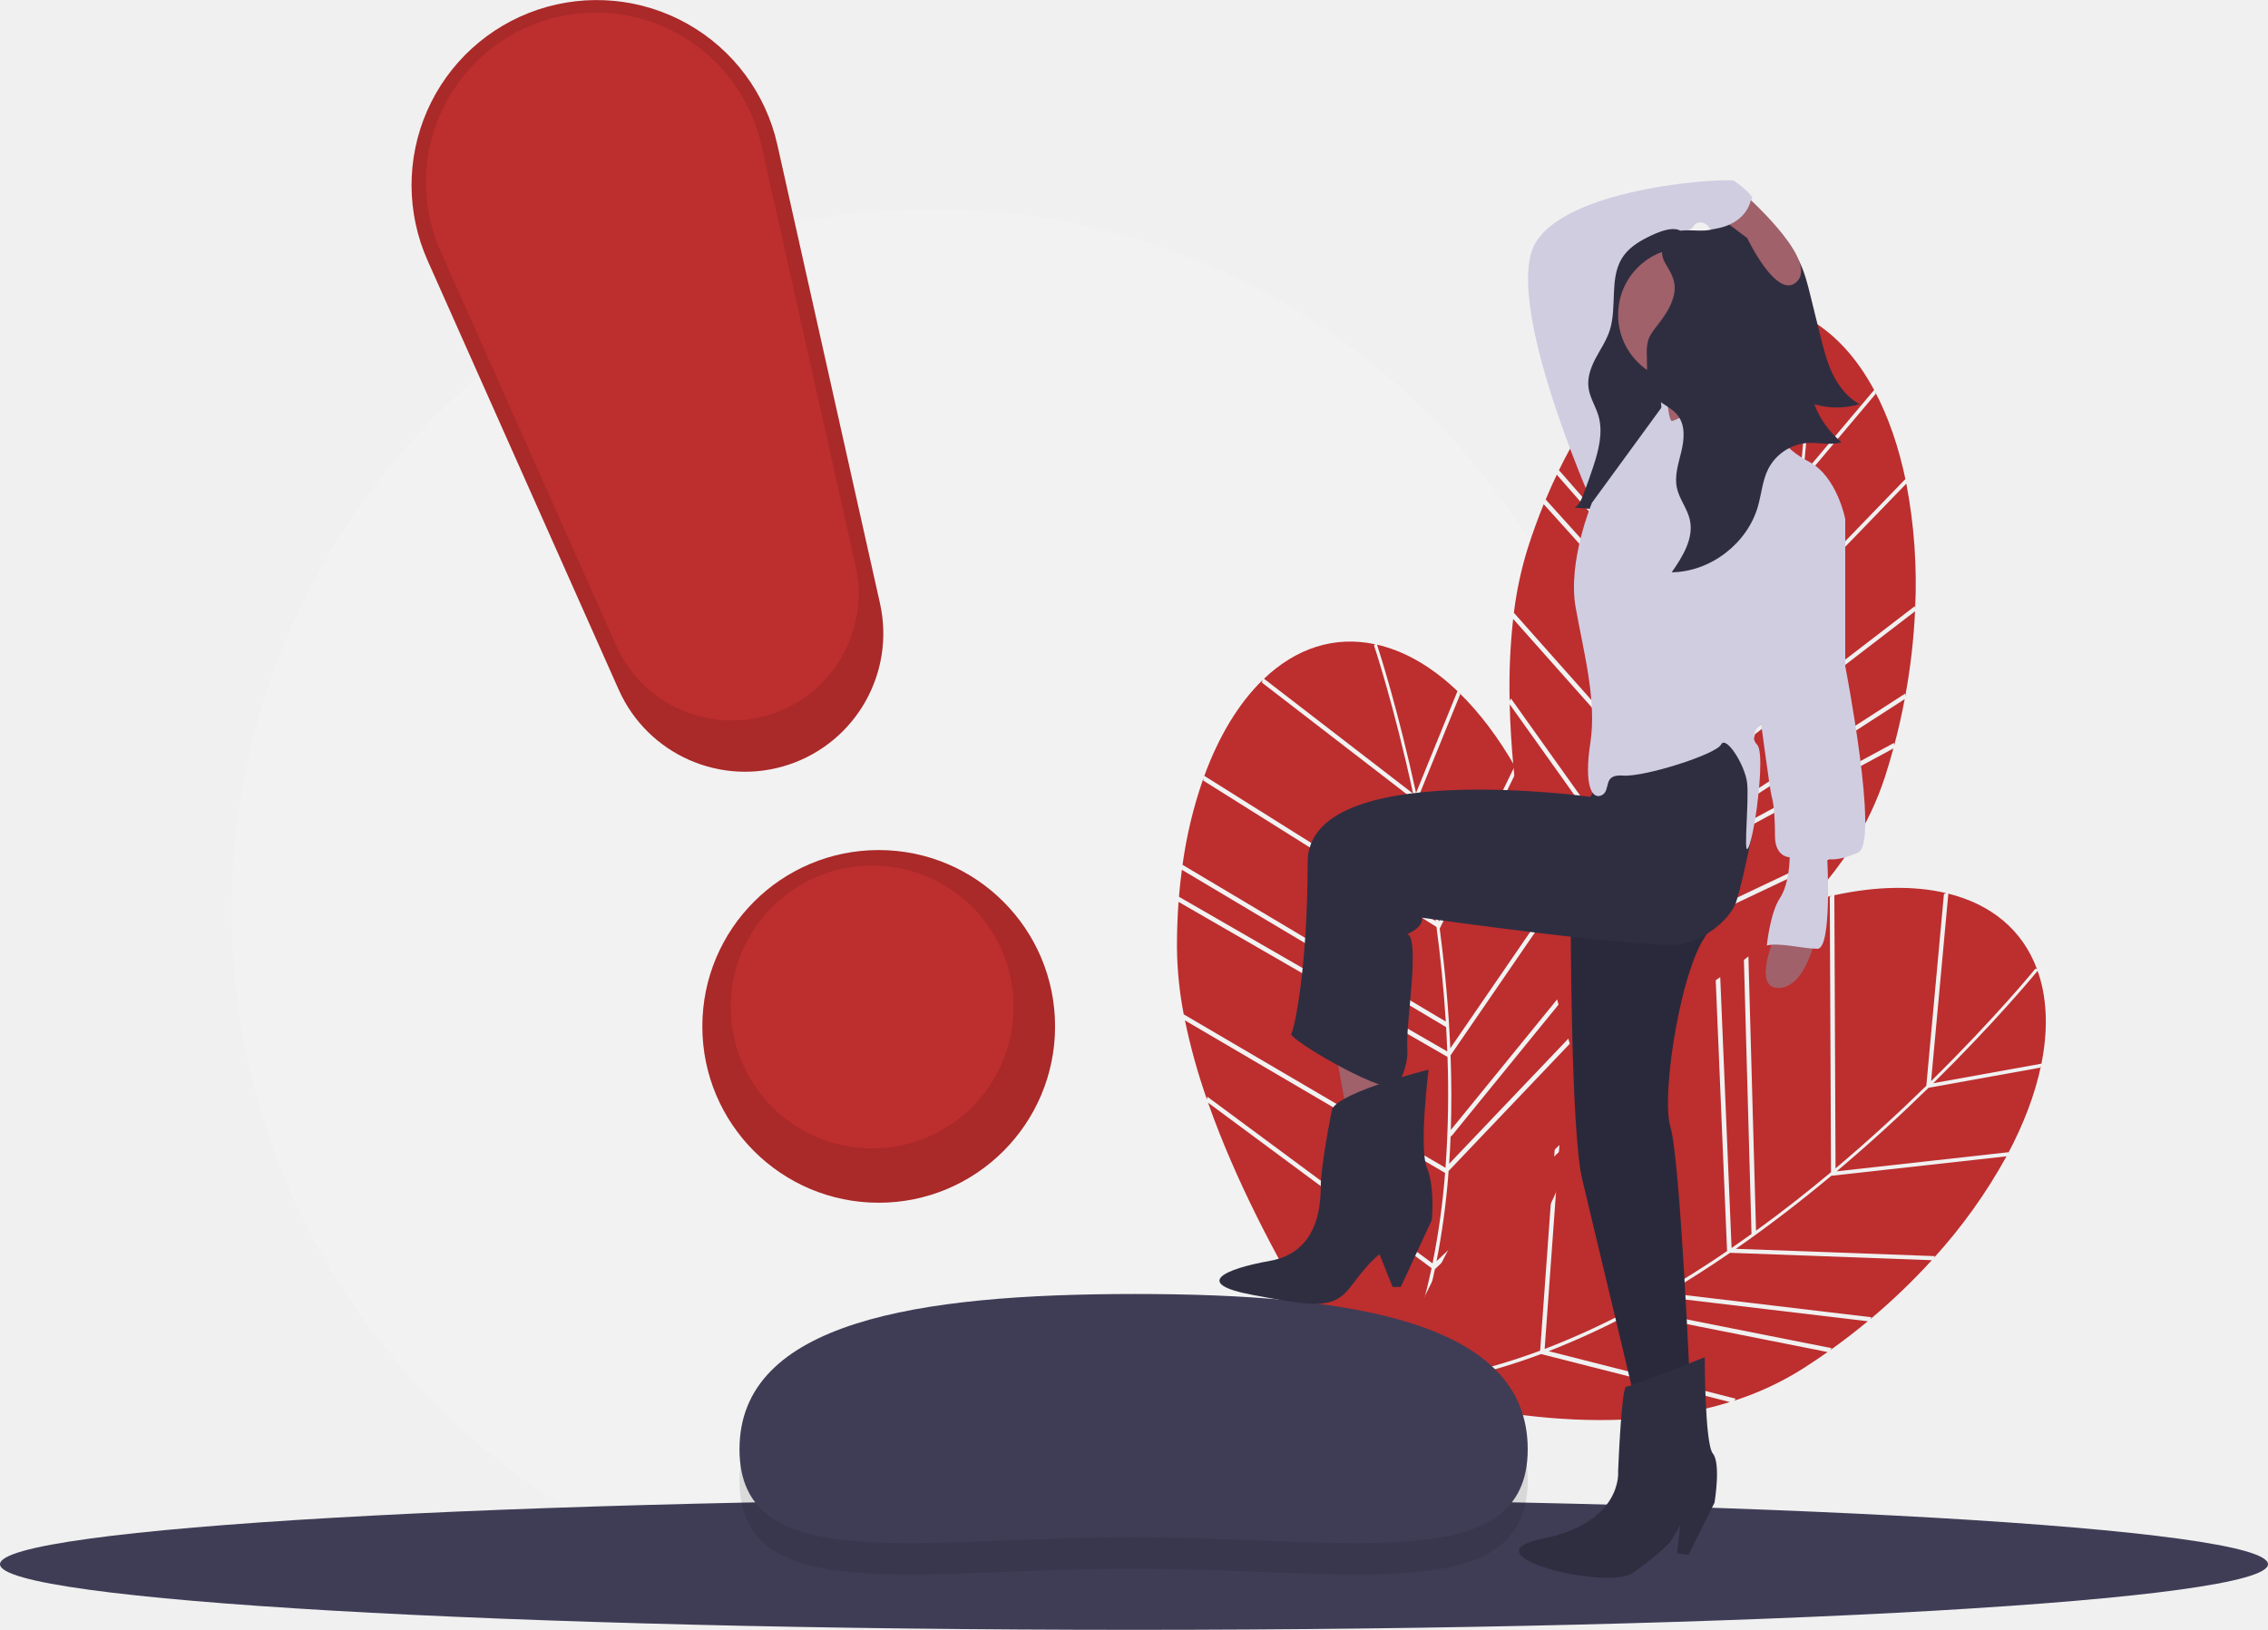
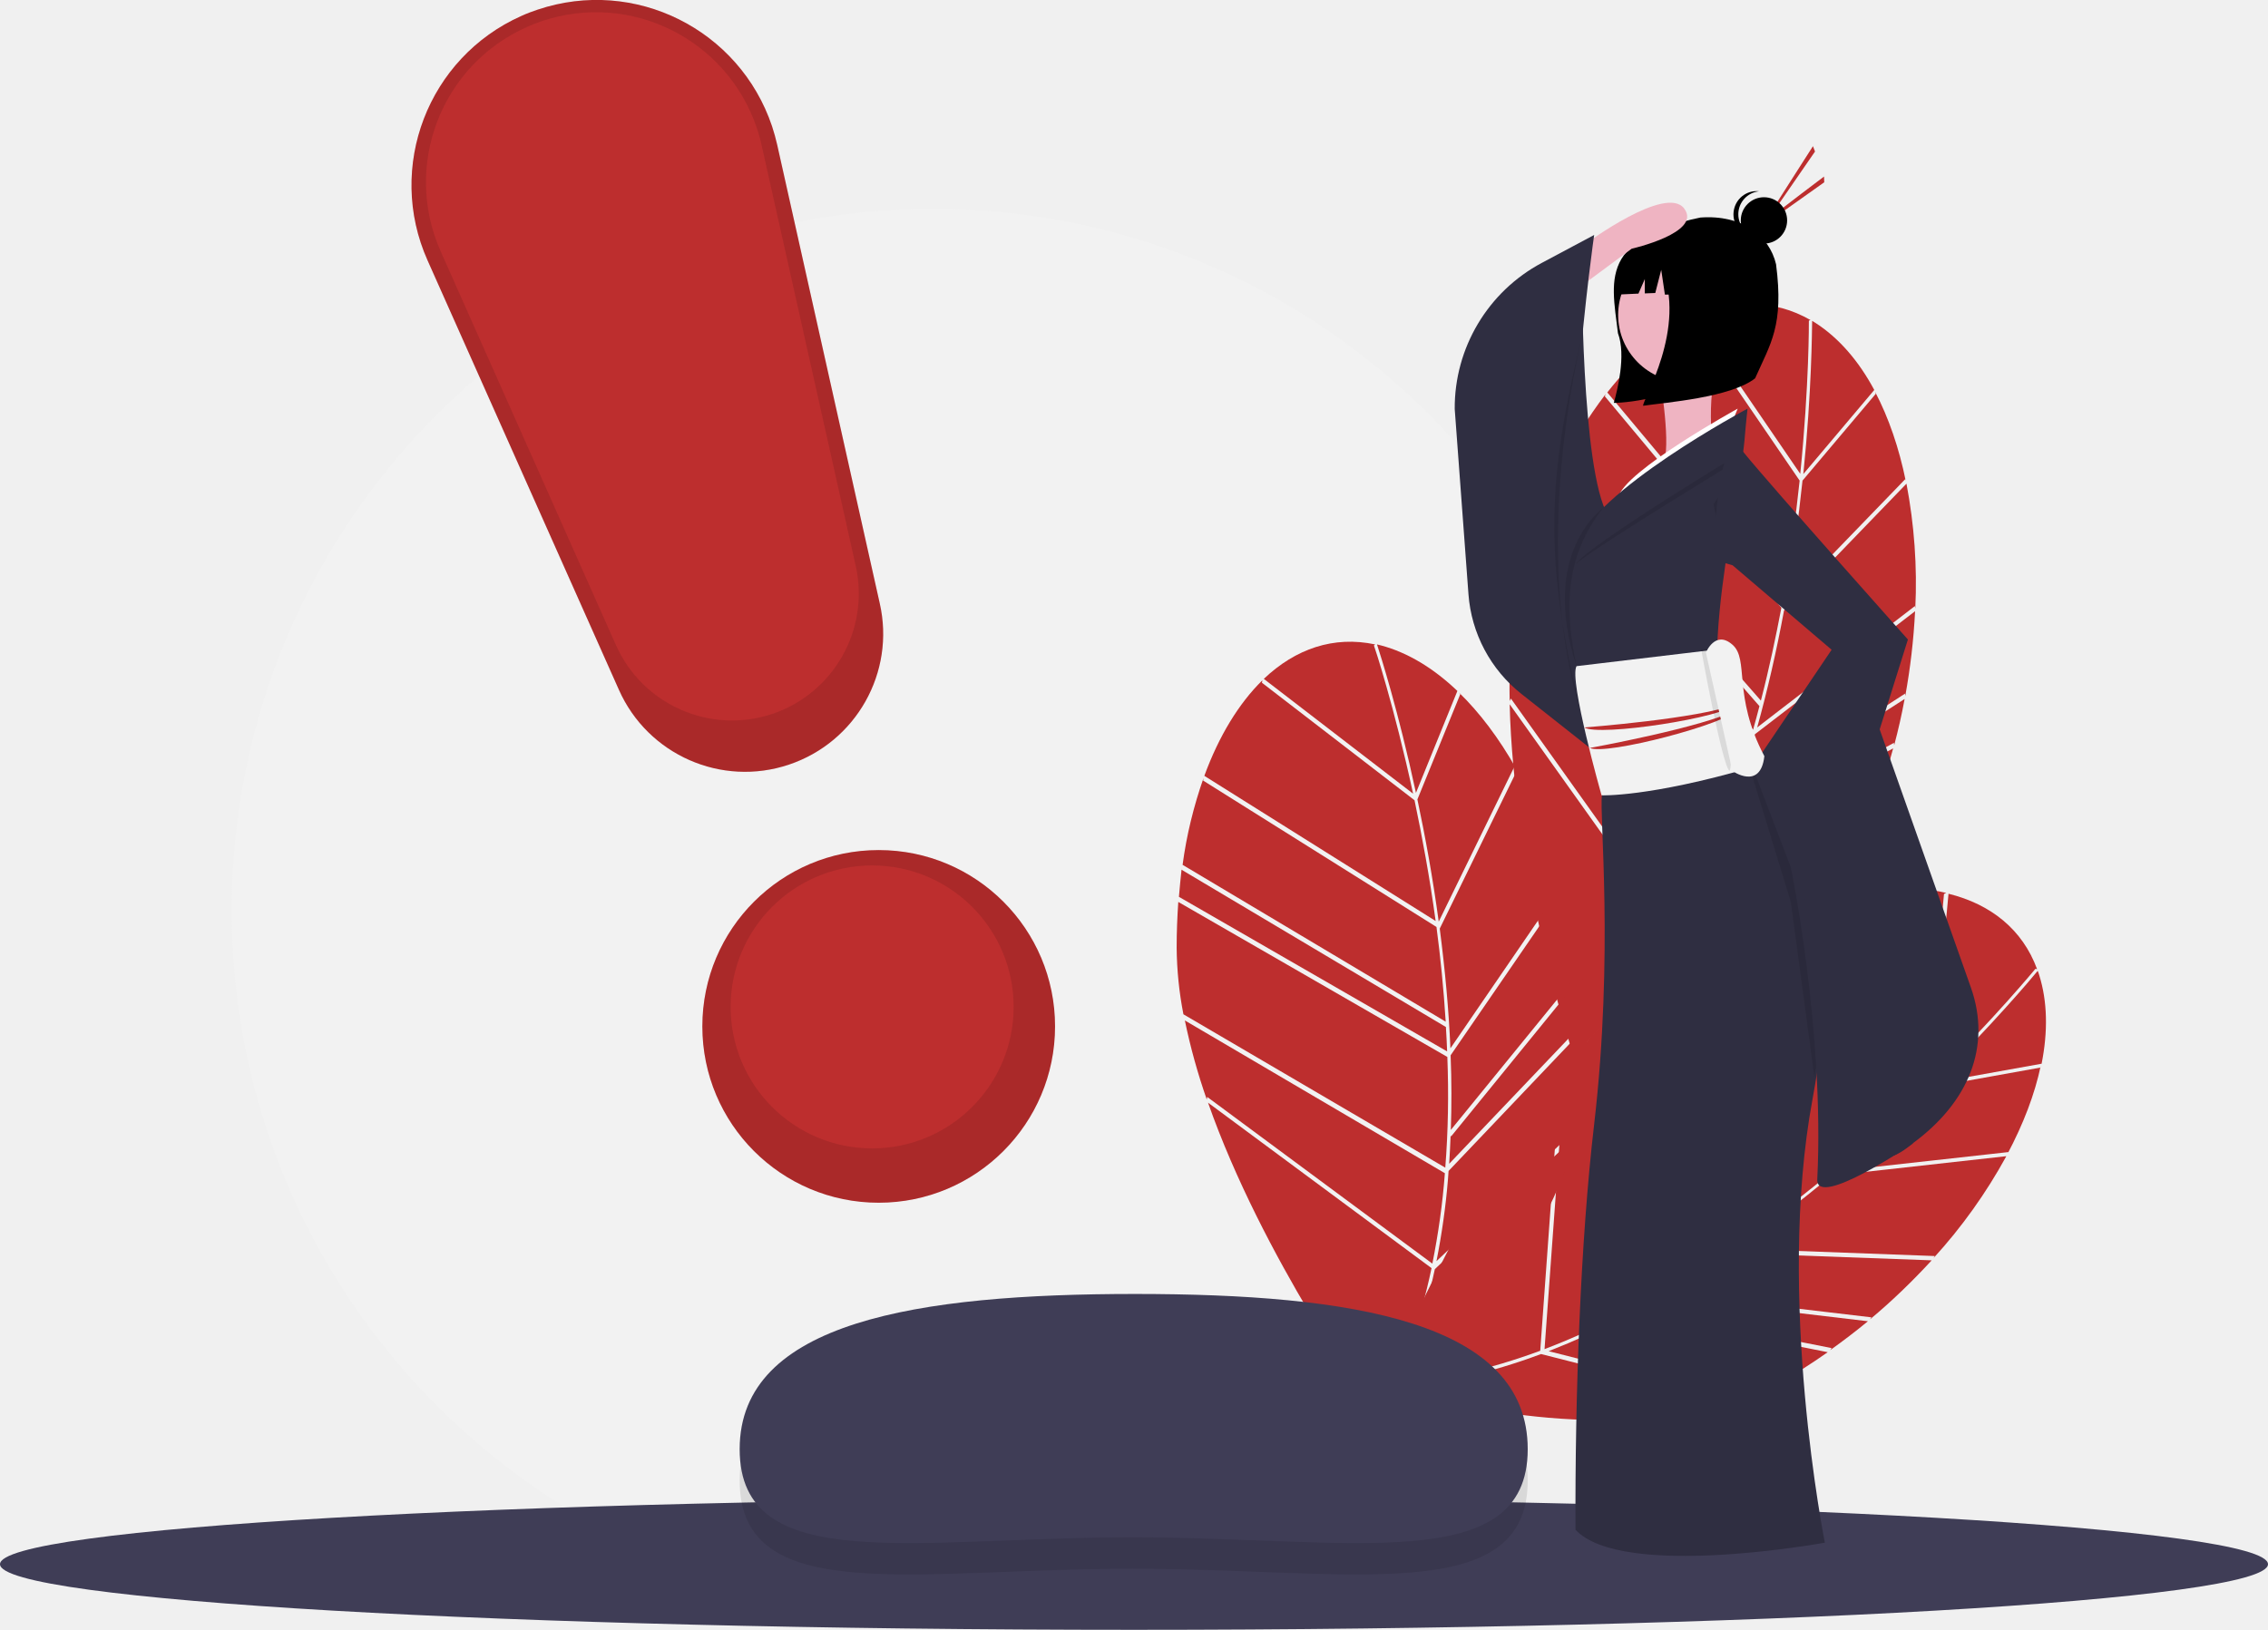
- <svg xmlns="http://www.w3.org/2000/svg" id="a811ccc3-bd41-4105-81cf-f3cac7d18e76" data-name="Layer 1" width="1106" height="794.91" viewBox="0 0 1106 794.91">
-   <circle cx="455" cy="443.91" r="342" fill="#f2f2f2" />
-   <path d="M961.713,244.625l-35.68,42.302c-1.925,18.22-4.655,38.58-8.525,59.939l58.621-60.646.274,1.059c-3.336-16.297-8.382-31.083-15.017-43.658Z" transform="translate(-47 -52.54523)" fill="#bd2e2e" />
-   <path d="M926.365,283.731l34.562-40.977c-7.544-14.024-17.097-25.226-28.512-32.577-.594-.382-1.192-.743-1.79-1.101C930.633,214.057,930.487,243.294,926.365,283.731Z" transform="translate(-47 -52.54523)" fill="#bd2e2e" />
-   <path d="M970.638,414.872l.074,1.227q3-11.279,5.128-22.587l-85.01,54.888-.056-.559q-2.412,6.568-4.958,12.891Z" transform="translate(-47 -52.54523)" fill="#bd2e2e" />
-   <path d="M980.768,348.18l.172,1.163a258.753,258.753,0,0,0-4.314-60.926l-59.738,61.801q-5.578,30.004-13.134,57.112Z" transform="translate(-47 -52.54523)" fill="#bd2e2e" />
-   <path d="M830.043,244.779a216.052,216.052,0,0,0-22.808,37.095l98.459,112.393c4.054-15.764,7.322-31.051,9.953-45.307L829.525,245.892Z" transform="translate(-47 -52.54523)" fill="#bd2e2e" />
-   <path d="M800.279,297.306l.501-1.127L901.889,408.359q1.632-5.762,3.123-11.461L806.19,284.09l.508-1.123Q803.344,289.89,800.279,297.306Z" transform="translate(-47 -52.54523)" fill="#bd2e2e" />
-   <path d="M975.991,390.862l.12,1.2a309.002,309.002,0,0,0,4.772-41.378l-78.055,59.951q-5.141,18.048-11.139,34.658Z" transform="translate(-47 -52.54523)" fill="#bd2e2e" />
-   <path d="M863.322,507.468c-13.228,23.023-28.217,42.486-44.818,58.159,18.362-7.406,92.339-40.033,130.678-98.873Z" transform="translate(-47 -52.54523)" fill="#bd2e2e" />
-   <path d="M784.898,354.407a298.924,298.924,0,0,0-1.721,39.978l.616-1.197,79.299,111.242a371.628,371.628,0,0,0,19.46-40.062Z" transform="translate(-47 -52.54523)" fill="#bd2e2e" />
-   <path d="M924.905,283.606c4.449-43.751,4.211-74.237,4.206-74.675l.756-.307c-17.853-10.349-37.581-9.989-56.797-.791Z" transform="translate(-47 -52.54523)" fill="#bd2e2e" />
-   <path d="M884.482,463.987c-.536,1.303-1.068,2.614-1.613,3.901a369.22,369.22,0,0,1-17.585,36.124l85.045-40.328.043,1.205a146.38,146.38,0,0,0,15.824-33.385q2.234-6.936,4.121-13.924Z" transform="translate(-47 -52.54523)" fill="#bd2e2e" />
-   <path d="M916.165,346.114c3.811-21.119,6.503-41.24,8.402-59.248l-53.024-77.511.559-1.058c-14.439,7.141-28.563,19.272-41.358,35.59Z" transform="translate(-47 -52.54523)" fill="#bd2e2e" />
-   <path d="M861.927,506.482,783.209,396.053c1.897,80.047,29.228,165.476,30.991,170.909C833.104,550.033,848.836,529.22,861.927,506.482Z" transform="translate(-47 -52.54523)" fill="#bd2e2e" />
-   <path d="M883.466,462.002l.081-.044a501.54,501.54,0,0,0,17.608-51.035l-101.358-112.457q-4.108,10.064-7.632,20.969a179.711,179.711,0,0,0-6.912,31.978Z" transform="translate(-47 -52.54523)" fill="#bd2e2e" />
-   <path d="M1041.922,573.271l-54.461,9.824c-13.104,12.805-28.193,26.745-44.796,40.727l83.83-9.32-.464.991c7.826-14.68,13.37-29.286,16.28-43.203Z" transform="translate(-47 -52.54523)" fill="#bd2e2e" />
-   <path d="M989.756,580.845l52.755-9.516c3.135-15.612,2.922-30.333-1.182-43.276-.214-.673-.444-1.333-.676-1.99C1037.482,529.905,1018.722,552.33,989.756,580.845Z" transform="translate(-47 -52.54523)" fill="#bd2e2e" />
-   <path d="M940.21,710.087l-.726.992q9.504-6.774,18.356-14.125L857.358,685.007l.314-.467q-6.047,3.52-12.041,6.766Z" transform="translate(-47 -52.54523)" fill="#bd2e2e" />
-   <path d="M990.549,665.182l-.609,1.006a258.753,258.753,0,0,0,35.537-49.676l-85.427,9.497q-23.433,19.551-46.543,35.61Z" transform="translate(-47 -52.54523)" fill="#bd2e2e" />
-   <path d="M940.414,489.409a216.052,216.052,0,0,0-41.226,14.022l4.146,149.363c13.177-9.556,25.444-19.245,36.563-28.547l-.592-134.311Z" transform="translate(-47 -52.54523)" fill="#bd2e2e" />
-   <path d="M883.987,510.88l1.104-.549,6.323,150.889q4.932-3.396,9.716-6.835l-4.161-149.914,1.107-.541Q891.078,507.124,883.987,510.88Z" transform="translate(-47 -52.54523)" fill="#bd2e2e" />
-   <path d="M959.647,695.008l-.673,1.001a309.003,309.003,0,0,0,30.067-28.826l-98.354-3.611q-15.471,10.621-30.684,19.589Z" transform="translate(-47 -52.54523)" fill="#bd2e2e" />
-   <path d="M798.498,712.955c-24.872,9.295-48.831,14.725-71.613,16.207,18.866,6.008,96.652,28.062,163.709,7.197Z" transform="translate(-47 -52.54523)" fill="#bd2e2e" />
-   <path d="M835.721,545.049a298.924,298.924,0,0,0-26.824,29.693l1.238-.529-9.877,136.256a371.63,371.63,0,0,0,40.54-18.444Z" transform="translate(-47 -52.54523)" fill="#bd2e2e" />
-   <path d="M988.71,579.817c31.332-30.859,50.593-54.491,50.868-54.831l.778.246c-7.149-19.358-22.573-31.663-43.24-36.835Z" transform="translate(-47 -52.54523)" fill="#bd2e2e" />
-   <path d="M842.528,692.962c-1.244.662-2.49,1.332-3.731,1.976a369.22,369.22,0,0,1-36.585,16.606l91.223,23.183-.736.955a146.38,146.38,0,0,0,33.48-15.62q6.145-3.918,12.055-8.095Z" transform="translate(-47 -52.54523)" fill="#bd2e2e" />
-   <path d="M942.111,622.386c16.405-13.835,31.312-27.615,44.261-40.274l8.6-93.518,1.106-.458c-15.676-3.71-34.291-3.375-54.553,1.032Z" transform="translate(-47 -52.54523)" fill="#bd2e2e" />
-   <path d="M798.052,711.306,807.857,576.047C758.263,638.909,724.825,722.137,722.717,727.446,748.075,726.465,773.467,720.469,798.052,711.306Z" transform="translate(-47 -52.54523)" fill="#bd2e2e" />
-   <path d="M843.011,690.786l.091.018a501.539,501.539,0,0,0,46.112-28.076l-6.338-151.261q-9.583,5.131-19.252,11.282a179.712,179.712,0,0,0-25.719,20.22Z" transform="translate(-47 -52.54523)" fill="#bd2e2e" />
-   <path d="M759.07,391.167,738.213,442.426c3.801,17.923,7.498,38.13,10.419,59.639L785.637,426.27l.588.923c-8.21-14.468-17.579-26.97-27.776-36.878Z" transform="translate(-47 -52.54523)" fill="#bd2e2e" />
-   <path d="M737.541,439.283l20.204-49.653c-11.509-11.005-24.057-18.706-37.186-22.169-.683-.18-1.363-.338-2.043-.494C720.064,371.702,728.962,399.552,737.541,439.283Z" transform="translate(-47 -52.54523)" fill="#bd2e2e" />
-   <path d="M820.181,550.319l.45,1.144q-.633-11.654-2.104-23.066l-63.882,78.476-.226-.515q-.264,6.992-.731,13.792Z" transform="translate(-47 -52.54523)" fill="#bd2e2e" />
-   <path d="M809.201,483.761l.523,1.053a258.752,258.752,0,0,0-22.935-56.609L749.079,505.445q3.97,30.258,5.163,58.375Z" transform="translate(-47 -52.54523)" fill="#bd2e2e" />
-   <path d="M633.896,432.012a216.053,216.053,0,0,0-10.226,42.328L752.048,550.796c-1.017-16.245-2.634-31.793-4.539-46.164L633.747,433.231Z" transform="translate(-47 -52.54523)" fill="#bd2e2e" />
-   <path d="M621.825,491.166l.128-1.227,130.833,75.435q-.229-5.984-.573-11.865l-128.852-76.738.136-1.225Q622.448,483.167,621.825,491.166Z" transform="translate(-47 -52.54523)" fill="#bd2e2e" />
-   <path d="M817.85,525.83l.485,1.104a309.003,309.003,0,0,0-8.252-40.827L754.381,567.248q.689,18.753.12,36.404Z" transform="translate(-47 -52.54523)" fill="#bd2e2e" />
-   <path d="M746.742,671.551c-5.464,25.984-13.703,49.127-24.647,69.164,15.174-12.719,75.443-66.615,93.717-134.423Z" transform="translate(-47 -52.54523)" fill="#bd2e2e" />
-   <path d="M624.847,550.225A298.926,298.926,0,0,0,635.568,588.777l.216-1.329,109.8,81.284a371.629,371.629,0,0,0,6.124-44.116Z" transform="translate(-47 -52.54523)" fill="#bd2e2e" />
-   <path d="M736.113,439.616c-9.292-42.984-18.942-71.903-19.082-72.318l.624-.525c-20.177-4.324-38.828,2.116-54.26,16.804Z" transform="translate(-47 -52.54523)" fill="#bd2e2e" />
-   <path d="M753.425,623.658c-.107,1.405-.208,2.816-.328,4.209a369.22,369.22,0,0,1-5.558,39.791l68.415-64.641.413,1.133a146.379,146.379,0,0,0,4.73-36.641q-.019-7.287-.385-14.515Z" transform="translate(-47 -52.54523)" fill="#bd2e2e" />
-   <path d="M747.122,501.765c-2.903-21.263-6.563-41.231-10.323-58.944l-74.386-57.326.205-1.179c-11.525,11.255-21.207,27.157-28.332,46.631Z" transform="translate(-47 -52.54523)" fill="#bd2e2e" />
-   <path d="M745.11,671.044,636.113,590.355c26.547,75.541,78.945,148.339,82.301,152.961C731.16,721.372,739.688,696.715,745.11,671.044Z" transform="translate(-47 -52.54523)" fill="#bd2e2e" />
-   <path d="M751.845,622.085l.064-.067a501.539,501.539,0,0,0,.971-53.979l-131.155-75.621q-.796,10.841-.777,22.301a179.71,179.71,0,0,0,3.311,32.548Z" transform="translate(-47 -52.54523)" fill="#bd2e2e" />
-   <ellipse cx="553" cy="762.91" rx="553" ry="32" fill="#3f3d56" />
-   <path d="M792,774.69c0,62.194-86.691,42.957-192.835,42.957S407.617,836.884,407.617,774.69s86.679-75.721,192.823-75.721S792,712.496,792,774.69Z" transform="translate(-47 -52.54523)" opacity="0.1" />
-   <path d="M792,759.377c0,62.194-86.691,42.957-192.835,42.957S407.617,821.571,407.617,759.377s86.679-75.721,192.823-75.721S792,697.183,792,759.377Z" transform="translate(-47 -52.54523)" fill="#3f3d56" />
-   <path d="M812.974,500.143s0,104.389,5.578,127.498,25.5,106.78,25.5,106.78l27.093-5.578s-4.781-110.764-9.562-126.701,5.578-81.28,19.125-95.624-6.375-23.109-6.375-23.109Z" transform="translate(-47 -52.54523)" fill="#2f2e41" />
-   <path d="M812.974,500.143s0,104.389,5.578,127.498,25.5,106.78,25.5,106.78l27.093-5.578s-4.781-110.764-9.562-126.701,5.578-81.28,19.125-95.624-6.375-23.109-6.375-23.109Z" transform="translate(-47 -52.54523)" opacity="0.1" />
-   <path d="M878.317,714.5s-35.859,14.344-38.249,14.344S836.083,770.28,836.083,770.28s2.391,24.703-36.656,32.671,31.078,25.5,43.828,16.734,18.328-15.14,18.328-15.14l4.781-7.969L864.77,810.123l5.578.797,12.75-25.5s3.187-19.125-.797-23.906S878.317,714.5,878.317,714.5Z" transform="translate(-47 -52.54523)" fill="#2f2e41" />
-   <polygon points="651.225 512.144 656.803 543.222 683.1 540.831 678.319 518.519 651.225 512.144" fill="#a0616a" />
-   <path d="M827.317,433.206l-4.781,7.969S684.679,422.05,684.679,473.05s-6.375,81.28-7.969,83.671,41.437,27.89,50.999,26.297c0,0,6.375-8.766,5.578-19.922s6.375-52.593,0-54.984c0,0,7.969-3.187,7.172-7.969,0,0,112.358,15.937,126.701,12.75s23.906-13.547,26.297-19.922,7.511-31.242,7.511-31.242l-1.136-42.069-12.75-15.14-19.125-2.391-29.484,18.328Z" transform="translate(-47 -52.54523)" fill="#2f2e41" />
-   <path d="M912.582,508.909s-11.156,25.5,1.594,25.5,17.531-22.312,17.531-22.312Z" transform="translate(-47 -52.54523)" fill="#a0616a" />
-   <path d="M827.317,302.521l-3.984-4.781s-44.624-100.405-27.093-127.498,94.03-31.078,96.421-29.484,9.562,7.172,8.766,8.766-16.734,5.578-11.156,15.14c0,0-7.969,2.391-9.562-.797s-6.375-3.984-7.969-.797-27.093,10.359-27.093,12.75-3.984,14.344-7.969,15.937.797,25.5,8.766,31.875,13.547,23.906,13.547,23.906l-3.984,35.859Z" transform="translate(-47 -52.54523)" fill="#d0cde1" />
-   <path d="M850.122,168.43c-4.767,2.427-9.507,5.526-12.382,10.409-5.883,9.994-2.125,23.667-5.77,34.909-1.554,4.794-4.385,8.913-6.721,13.295s-4.242,9.391-3.63,14.442c.6,4.955,3.515,9.157,4.892,13.916,2.37,8.189-.005,17.067-2.681,25.138q-2.197,6.629-4.674,13.138c-.958,2.517-2.108,5.214-4.306,6.427l18.858,1.547c5.481.45,11.538.715,15.846-3.089a18.287,18.287,0,0,0,4.126-5.898c4.257-8.889,4.944-19.372,4.455-29.433s-2.063-20.06-1.977-30.135a30.629,30.629,0,0,1,1.321-9.774,55.157,55.157,0,0,1,3.542-7.17c4.298-8.288,6.074-17.855,7.787-27.235,1.175-6.433,3.05-15.751-.311-21.794C865.146,161.094,854.655,166.122,850.122,168.43Z" transform="translate(-47 -52.54523)" fill="#2f2e41" />
-   <circle cx="821.754" cy="153.555" r="32.671" fill="#a0616a" />
-   <path d="M856.005,233.99s5.18,20.32,1.992,30.679,43.429-13.945,43.429-13.945-14.344-19.125-14.344-25.5Z" transform="translate(-47 -52.54523)" fill="#a0616a" />
-   <path d="M915.769,265.068s-10.359-7.969-10.359-11.953-7.172-12.75-7.172-12.75-34.265,17.531-35.859,17.531-2.391-10.359-2.391-10.359l-36.656,50.202s-11.953,28.687-7.969,50.999,10.359,45.421,7.172,66.14.797,27.89,5.578,25.5,0-10.359,10.359-9.562,45.421-10.359,47.812-15.14,11.953,10.359,12.75,19.125-1.594,32.671,0,31.875,3.984-14.344,4.781-20.718,3.187-27.093,0-30.281-.797-7.969,1.594-9.562S946.847,305.708,946.847,305.708s-3.984-20.718-17.531-27.89S915.769,265.068,915.769,265.068Z" transform="translate(-47 -52.54523)" fill="#d0cde1" />
-   <path d="M934.097,292.161l12.75,13.547v71.718s16.734,86.061,6.375,90.843-15.14,3.187-15.14,3.187,2.391,43.828-4.781,43.828-18.328-3.187-24.703-1.594c0,0,1.594-15.937,6.375-23.109s4.781-19.922,4.781-19.922-7.172,0-7.172-10.359-.797-16.734-1.594-19.125-6.375-44.624-6.375-44.624Z" transform="translate(-47 -52.54523)" fill="#d0cde1" />
-   <path d="M861.78,166.779c5.516-3.506,12.829-.852,19.236-2.144,6.964-1.405,12.768-7.478,19.864-7.132,5.902.288,10.563,4.942,14.385,9.448a66.656,66.656,0,0,1,9.166,13.126c2.618,5.254,4.042,11.007,5.447,16.706l4.713,19.118c1.597,6.481,3.214,13.016,6.115,19.027s7.222,11.538,13.088,14.721a38.507,38.507,0,0,1-22.017.071,45.156,45.156,0,0,0,13.255,18.535c-5.315,1.622-11.042-.013-16.587.339a23.542,23.542,0,0,0-19.075,12.503c-2.896,5.648-3.341,12.192-5.071,18.299-5.162,18.228-23.133,32.012-42.076,32.274,5.311-7.656,10.887-16.542,8.83-25.63-1.243-5.493-5.161-10.104-6.323-15.615-1.242-5.89.811-11.899,2.206-17.755s1.974-12.579-1.656-17.381c-3.849-5.091-11.572-6.773-14.054-12.653a18.044,18.044,0,0,1-.978-6.789l-.159-10.479a22.163,22.163,0,0,1,.552-6.544c.817-2.808,2.697-5.161,4.49-7.47,3.407-4.388,6.721-9.056,8.042-14.453,1.604-6.553-.885-10.618-4.077-15.922C856.335,176.391,856.99,169.824,861.78,166.779Z" transform="translate(-47 -52.54523)" fill="#2f2e41" />
-   <path d="M896.645,146.335S933.3,178.21,923.738,189.366s-24.703-20.718-24.703-20.718l-15.937-11.953Z" transform="translate(-47 -52.54523)" fill="#a0616a" />
-   <path d="M743.647,574.251s-42.234,10.359-47.015,19.125c0,0-5.578,27.093-5.578,38.249s-2.391,31.875-24.703,35.859-38.249,11.156-7.969,16.734,39.046,7.172,47.812-4.781,13.547-15.14,13.547-15.14l6.375,15.937H730.1l15.14-32.671s1.594-15.937-2.391-25.5S743.647,574.251,743.647,574.251Z" transform="translate(-47 -52.54523)" fill="#2f2e41" />
-   <path d="M901.027,149.124s-1.218,12.75-18.539,15.14l-3.774-11.953,11.953-10.359Z" transform="translate(-47 -52.54523)" fill="#d0cde1" />
-   <circle cx="428.505" cy="500.599" r="86" fill="#bd2e2e" />
-   <path d="M431.765,425.424l-0,0a67.422,67.422,0,0,1-83.037-36.495L255.508,179.575A90.274,90.274,0,0,1,309.263,57.269l0-0a90.274,90.274,0,0,1,116.809,65.873l50.042,223.639A67.422,67.422,0,0,1,431.765,425.424Z" transform="translate(-47 -52.54523)" fill="#bd2e2e" />
-   <circle cx="428.505" cy="500.599" r="86" opacity="0.1" />
-   <path d="M431.765,425.424l-0,0a67.422,67.422,0,0,1-83.037-36.495L255.508,179.575A90.274,90.274,0,0,1,309.263,57.269l0-0a90.274,90.274,0,0,1,116.809,65.873l50.042,223.639A67.422,67.422,0,0,1,431.765,425.424Z" transform="translate(-47 -52.54523)" opacity="0.1" />
-   <circle cx="425.325" cy="491.118" r="69" fill="#bd2e2e" />
-   <path d="M423.57,400.749l-0,0a61.861,61.861,0,0,1-76.189-33.485L261.85,175.177A82.829,82.829,0,0,1,311.171,62.957l0-0a82.829,82.829,0,0,1,107.176,60.44l45.915,205.195A61.861,61.861,0,0,1,423.57,400.749Z" transform="translate(-47 -52.54523)" fill="#bd2e2e" />
+ <svg xmlns="http://www.w3.org/2000/svg" version="1.1" x="0px" y="0px" viewBox="0 0 1106 794.9" style="enable-background:new 0 0 1106 794.9;" xml:space="preserve">
+   <style type="text/css">
+ 	.st0{fill:#F2F2F2;}
+ 	.st1{fill:#BD2E2E;}
+ 	.st2{fill:#3F3D56;}
+ 	.st3{opacity:0.1;enable-background:new    ;}
+ 	.st4{fill:#EFB4C2;}
+ 	.st5{fill:#FFFFFF;}
+ 	.st6{fill:#2F2E41;}
+ </style>
+   <g id="a811ccc3-bd41-4105-81cf-f3cac7d18e76">
+ 	</g>
+   <g id="Layer_4">
+ </g>
+   <g id="Layer_2">
+ </g>
+   <g id="obi">
+     <g>
+       <circle class="st0" cx="455" cy="443.9" r="342" />
+       <path class="st1" d="M914.7,192.1L879,234.4c-1.9,18.2-4.7,38.6-8.5,59.9l58.6-60.6l0.3,1.1c-3.3-16.3-8.4-31.1-15-43.7    L914.7,192.1z" />
+       <path class="st1" d="M879.4,231.2l34.6-41c-7.5-14-17.1-25.2-28.5-32.6c-0.6-0.4-1.2-0.7-1.8-1.1    C883.6,161.5,883.5,190.7,879.4,231.2z" />
+       <path class="st1" d="M923.6,362.3l0.1,1.2c2-7.5,3.7-15,5.1-22.6l-85,54.9l-0.1-0.6c-1.6,4.4-3.3,8.7-5,12.9L923.6,362.3z" />
+       <path class="st1" d="M933.8,295.6l0.2,1.2c1-20.4-0.5-40.9-4.3-60.9l-59.7,61.8c-3.7,20-8.1,39-13.1,57.1L933.8,295.6z" />
+       <path class="st1" d="M783,192.2c-8.8,11.6-16.5,24-22.8,37.1l98.5,112.4c4.1-15.8,7.3-31.1,10-45.3l-86.1-103.1L783,192.2z" />
+       <path class="st1" d="M753.3,244.8l0.5-1.1l101.1,112.2c1.1-3.8,2.1-7.7,3.1-11.5l-98.8-112.8l0.5-1.1    C757.5,235,755.3,239.8,753.3,244.8z" />
+       <path class="st1" d="M929,338.3l0.1,1.2c2.5-13.7,4.1-27.5,4.8-41.4l-78.1,60c-3.4,12-7.1,23.6-11.1,34.7L929,338.3z" />
+       <path class="st1" d="M816.3,454.9c-13.2,23-28.2,42.5-44.8,58.2c18.4-7.4,92.3-40,130.7-98.9L816.3,454.9z" />
+       <path class="st1" d="M737.9,301.9c-1.5,13.3-2,26.6-1.7,40l0.6-1.2l79.3,111.2c7.3-13,13.8-26.3,19.5-40.1L737.9,301.9z" />
+       <path class="st1" d="M877.9,231.1c4.4-43.8,4.2-74.2,4.2-74.7l0.8-0.3c-17.9-10.3-37.6-10-56.8-0.8L877.9,231.1z" />
+       <path class="st1" d="M837.5,411.4c-0.5,1.3-1.1,2.6-1.6,3.9c-5.2,12.4-11.1,24.4-17.6,36.1l85-40.3l0,1.2    c6.7-10.4,12-21.6,15.8-33.4c1.5-4.6,2.9-9.3,4.1-13.9L837.5,411.4z" />
+       <path class="st1" d="M869.2,293.6c3.8-21.1,6.5-41.2,8.4-59.2l-53-77.5l0.6-1.1c-14.4,7.1-28.6,19.3-41.4,35.6L869.2,293.6z" />
+       <path class="st1" d="M814.9,453.9l-78.7-110.4c1.9,80,29.2,165.5,31,170.9C786.1,497.5,801.8,476.7,814.9,453.9z" />
+       <path class="st1" d="M836.5,409.5L836.5,409.5c6.9-16.7,12.7-33.8,17.7-51.1L752.8,245.9c-2.7,6.7-5.3,13.7-7.6,21    c-3.3,10.4-5.6,21.1-6.9,32L836.5,409.5z" />
+       <path class="st1" d="M994.9,520.7l-54.5,9.8c-13.1,12.8-28.2,26.7-44.8,40.7l83.8-9.3l-0.5,1c7.8-14.7,13.4-29.3,16.3-43.2    L994.9,520.7z" />
+       <path class="st1" d="M942.8,528.3l52.8-9.5c3.1-15.6,2.9-30.3-1.2-43.3c-0.2-0.7-0.4-1.3-0.7-2    C990.5,477.4,971.7,499.8,942.8,528.3z" />
+       <path class="st1" d="M893.2,657.5l-0.7,1c6.3-4.5,12.5-9.2,18.4-14.1l-100.5-11.9l0.3-0.5c-4,2.3-8,4.6-12,6.8L893.2,657.5z" />
+       <path class="st1" d="M943.5,612.6l-0.6,1c13.8-15.1,25.7-31.8,35.5-49.7l-85.4,9.5c-15.6,13-31.1,24.9-46.5,35.6L943.5,612.6z" />
+       <path class="st1" d="M893.4,436.9c-14.2,3.3-28,8-41.2,14l4.1,149.4c13.2-9.6,25.4-19.2,36.6-28.5l-0.6-134.3L893.4,436.9z" />
+       <path class="st1" d="M912.6,642.5l-0.7,1c10.7-8.9,20.7-18.6,30.1-28.8l-98.4-3.6c-10.3,7.1-20.5,13.6-30.7,19.6L912.6,642.5z" />
+       <path class="st1" d="M751.5,660.4c-24.9,9.3-48.8,14.7-71.6,16.2c18.9,6,96.7,28.1,163.7,7.2L751.5,660.4z" />
+       <path class="st1" d="M788.7,492.5c-9.6,9.3-18.6,19.2-26.8,29.7l1.2-0.5l-9.9,136.3c13.9-5.3,27.4-11.5,40.5-18.4L788.7,492.5z" />
+       <path class="st1" d="M941.7,527.3c31.3-30.9,50.6-54.5,50.9-54.8l0.8,0.2c-7.1-19.4-22.6-31.7-43.2-36.8L941.7,527.3z" />
+       <path class="st1" d="M795.5,640.4c-1.2,0.7-2.5,1.3-3.7,2c-11.9,6.2-24.1,11.7-36.6,16.6l91.2,23.2l-0.7,1    c11.8-3.8,23-9,33.5-15.6c4.1-2.6,8.1-5.3,12.1-8.1L795.5,640.4z" />
+       <path class="st1" d="M895.1,569.8c16.4-13.8,31.3-27.6,44.3-40.3L948,436l1.1-0.5c-15.7-3.7-34.3-3.4-54.6,1L895.1,569.8z" />
+       <path class="st1" d="M751.1,658.8l9.8-135.3c-49.6,62.9-83,146.1-85.1,151.4C701.1,673.9,726.5,667.9,751.1,658.8z" />
+       <path class="st1" d="M712.1,338.6l-20.9,51.3c3.8,17.9,7.5,38.1,10.4,59.6l37-75.8l0.6,0.9c-8.2-14.5-17.6-27-27.8-36.9    L712.1,338.6z" />
+       <path class="st1" d="M690.5,386.7l20.2-49.7c-11.5-11-24.1-18.7-37.2-22.2c-0.7-0.2-1.4-0.3-2-0.5    C673.1,319.2,682,347,690.5,386.7z" />
+       <path class="st1" d="M773.2,497.8l0.4,1.1c-0.4-7.8-1.1-15.5-2.1-23.1l-63.9,78.5l-0.2-0.5c-0.2,4.7-0.4,9.3-0.7,13.8L773.2,497.8    z" />
+       <path class="st1" d="M762.2,431.2l0.5,1.1c-5.4-19.7-13.1-38.7-22.9-56.6l-37.7,77.2c2.6,20.2,4.4,39.6,5.2,58.4L762.2,431.2z" />
+       <path class="st1" d="M586.9,379.5c-4.8,13.7-8.3,27.9-10.2,42.3L705,498.3c-1-16.2-2.6-31.8-4.5-46.2l-113.8-71.4L586.9,379.5z" />
+       <path class="st1" d="M574.8,438.6l0.1-1.2l130.8,75.4c-0.2-4-0.3-7.9-0.6-11.9l-128.9-76.7l0.1-1.2    C575.8,428.1,575.2,433.3,574.8,438.6z" />
+       <path class="st1" d="M770.9,473.3l0.5,1.1c-1.8-13.8-4.6-27.4-8.3-40.8l-55.7,81.1c0.5,12.5,0.5,24.6,0.1,36.4L770.9,473.3z" />
+       <path class="st1" d="M699.7,619c-5.5,26-13.7,49.1-24.6,69.2c15.2-12.7,75.4-66.6,93.7-134.4L699.7,619z" />
+       <path class="st1" d="M577.8,497.7c2.7,13.1,6.3,26,10.7,38.6l0.2-1.3l109.8,81.3c2.9-14.6,5-29.3,6.1-44.1L577.8,497.7z" />
+       <path class="st1" d="M689.1,387.1c-9.3-43-18.9-71.9-19.1-72.3l0.6-0.5c-20.2-4.3-38.8,2.1-54.3,16.8L689.1,387.1z" />
+       <path class="st1" d="M706.4,571.1c-0.1,1.4-0.2,2.8-0.3,4.2c-1.1,13.4-3,26.6-5.6,39.8l68.4-64.6l0.4,1.1    c3.1-12,4.7-24.3,4.7-36.6c0-4.9-0.1-9.7-0.4-14.5L706.4,571.1z" />
+       <path class="st1" d="M700.1,449.2c-2.9-21.3-6.6-41.2-10.3-58.9l-74.4-57.3l0.2-1.2c-11.5,11.3-21.2,27.2-28.3,46.6L700.1,449.2z" />
+       <path class="st1" d="M698.1,618.5l-109-80.7c26.5,75.5,78.9,148.3,82.3,153C684.2,668.8,692.7,644.2,698.1,618.5z" />
+       <path class="st1" d="M704.8,569.5L704.8,569.5c1.4-18,1.7-36,1-54l-131.2-75.6c-0.5,7.2-0.8,14.7-0.8,22.3    c0.1,10.9,1.2,21.8,3.3,32.5L704.8,569.5z" />
+       <ellipse class="st2" cx="553" cy="762.9" rx="553" ry="32" />
+       <path class="st3" d="M745,722.1c0,62.2-86.7,43-192.8,43s-191.5,19.2-191.5-43s86.7-75.7,192.8-75.7S745,660,745,722.1z" />
+       <path class="st2" d="M745,706.8c0,62.2-86.7,43-192.8,43s-191.5,19.2-191.5-43s86.7-75.7,192.8-75.7S745,644.6,745,706.8z" />
+       <path d="M803.1,115.9c-4.8,2.4-9.5,5.5-12.4,10.4c-5.9,10-3.4,22.1-1.7,36.2c4.1,11-0.4,28.1-2,34c8.2,0,36.3-3.9,36.4-14    c-0.1-3.3-13.9-8.6-12.9-11.8c1-2.5,2.2-4.9,3.5-7.2c4.3-8.3,6.1-17.9,7.8-27.2c1.2-6.4,3.1-15.8-0.3-21.8    C818.1,108.5,807.7,113.6,803.1,115.9z" />
+       <circle class="st4" cx="821.8" cy="153.6" r="32.7" />
+       <path class="st4" d="M809,181.4c0,0,5.8,32.9,2.6,43.2s24-3,24-3s-4.9-32.8,4.5-49L809,181.4z" />
+       <path d="M813.1,112c5.5-3.5,9.7-4.6,16.1-5.9c20.5-1.5,33.7,9,36.9,22.8c3.9,30-2.7,38.6-10.2,55.6c-11.9,9.4-43.6,11.8-54.6,13.4    c-0.8-2.2,21.9-37.9,8.7-68.1C807.3,125.2,808.3,115.1,813.1,112z" />
+       <path class="st4" d="M773.4,118.8c0,0,39-28.9,47.9-17.1s-25.6,19.6-25.6,19.6L759.6,148L773.4,118.8z" />
+       <circle class="st1" cx="428.5" cy="500.6" r="86" />
+       <path class="st1" d="M384.8,372.9L384.8,372.9c-32.9,11.1-68.9-4.7-83-36.5L208.5,127c-20.3-45.5,0.2-98.9,45.7-119.2    c2.6-1.2,5.3-2.2,8-3.1l0,0c47.3-15.9,98.4,9.6,114.3,56.9c1,3,1.8,6,2.5,9l50,223.6C436.7,327.9,417.5,361.9,384.8,372.9z" />
+       <circle class="st3" cx="428.5" cy="500.6" r="86" />
+       <path class="st3" d="M384.8,372.9L384.8,372.9c-32.9,11.1-68.9-4.7-83-36.5L208.5,127c-20.3-45.5,0.2-98.9,45.7-119.2    c2.6-1.2,5.3-2.2,8-3.1l0,0c47.3-15.9,98.4,9.6,114.3,56.9c1,3,1.8,6,2.5,9l50,223.6C436.7,327.9,417.5,361.9,384.8,372.9z" />
+       <circle class="st1" cx="425.3" cy="491.1" r="69" />
+       <path class="st1" d="M376.6,348.2L376.6,348.2c-30.2,10.1-63.2-4.4-76.2-33.5l-85.5-192.1c-18.6-41.8,0.2-90.8,42-109.4    c2.4-1.1,4.9-2,7.3-2.9l0,0c43.4-14.6,90.3,8.8,104.9,52.2c0.9,2.7,1.7,5.5,2.3,8.3L417.3,276C424.2,307,406.6,338.1,376.6,348.2z    " />
+       <polygon class="st1" points="837.6,125.8 878.4,94.5 889.5,86.1 889.6,88.9   " />
+       <polygon class="st1" points="848.9,126.4 876.6,83 884.1,71.3 885.1,73.9   " />
+       <circle cx="860.2" cy="107.5" r="11.3" />
+       <path d="M847.7,104.5c0-5.8,4.4-10.6,10.1-11.2c-6.2-0.7-11.7,3.8-12.4,10s3.8,11.7,10,12.4c0.8,0.1,1.6,0.1,2.4,0    C852.1,115.1,847.7,110.3,847.7,104.5z" />
+       <polygon points="829.2,129 813.8,120.9 792.5,124.2 788.1,143.7 799,143.2 802.1,136.1 802.1,143.1 807.2,142.9 810.1,131.6     811.9,143.7 829.9,143.3   " />
+       <path d="M867,118.6" />
+       <rect x="834.3" y="114.5" width="24.9" height="13.9" />
+       <path class="st5" d="M847.4,199.3c0,0-55.5,30.5-58.3,43.4s47.8-18,47.8-18L847.4,199.3z" />
+       <path class="st6" d="M771.4,128.3c0,0-0.5,100.9,12.8,123.2s8.1,41.6,8.1,41.6l-39.5,14.6c0,0-20.9-19.4-20.5-23.3    c0.5-4,2-55.6,2-56.8C734.4,226.4,771.4,128.3,771.4,128.3z" />
+       <path class="st6" d="M852.2,199.3c0,0-75.2,40-84.3,67.7c-14.6,43.9,15.6,105.4,13.3,120.9c-1.4,9.1,5.9,77-3.8,160.4    c-6.7,57.3-9.4,133-9.1,197.8c22.8,24.4,121.6,6.3,121.6,6.3s-24-119.7-6-216.4c14.5-78,2.2-139.1-31.6-165.5    c-30.7-23.9-5.4-116.9-1.6-155.6C851.5,205.2,852.2,199.3,852.2,199.3z" />
+       <path class="st6" d="M751.9,128.2l25.5-13.6c0,0-18.1,125.3-8.4,203.9c4.8,39,6.3,46.3,6.3,46.3L742,338.5    c-15.1-11.9-24.5-29.6-25.9-48.7l-6.7-90.3C709.2,169.7,725.6,142.2,751.9,128.2z" />
+       <path class="st3" d="M850,220.3c0,0-73.9,44.5-81.8,54.9c10.7-9.1,83.3-53.1,83.3-53.1L850,220.3z" />
+       <polygon class="st3" points="851.5,222.1 835.6,245.9 841.7,274.8 840.1,247.8   " />
+       <path class="st3" d="M781.7,247.8c0,0-31.1,21.6-12.9,77.1C762.5,295.3,763.8,270.6,781.7,247.8z" />
+       <path class="st3" d="M771.1,348c-18.6-75.9-16.6-114.8,0.6-184.9C760.2,212.4,752.1,287.2,771.1,348" />
+       <polyline class="st3" points="854.6,378.9 873.3,439.9 884.8,525.4 898.3,441.9 870.8,367.9 854.6,378.9   " />
+       <path class="st6" d="M913.9,348l47.2,133.6c10.2,28.9-1.2,56.1-28.3,76c0,0-7.2,6.3-11,6.3c-3.8,0-48.5-141-48.5-141" />
+       <path class="st6" d="M844.9,275.7l48.3,41.2l-38.6,57.2l30.9,80.8l44.9-143c0,0-65-72.8-80.4-91.6c-12.8-15.6-14.5,52.7-14.5,52.7    L844.9,275.7z" />
+       <path class="st6" d="M932.8,557.7c0,0-47.3,32.2-46.6,17.5c3.6-72.6-12.9-152.2-12.9-152.2" />
+       <path class="st0" d="M768.8,324.9l68-8.1c0,0-1,41.4,17.7,57.4c-50.6,14.7-73.5,13.7-73.5,13.7S765,331.5,768.8,324.9z" />
+       <path class="st1" d="M772.6,354.8c0,0,56.4-4.3,73.6-11.3C841.3,349.9,779.8,359.4,772.6,354.8z" />
+       <path class="st1" d="M775.3,364.8c0,0,55.7-10.1,72-18.8C843.2,352.8,783,368.6,775.3,364.8z" />
+       <path class="st3" d="M829.6,316.8c0,0,10.1,56.3,13.8,59.2c3.7-6.3-9.5-59.2-9.5-59.2H829.6" />
+       <path class="st0" d="M831.9,318.3c0,0,4.5-11.2,12.9-3.9c8.4,7.3-0.1,24.7,15.6,54.4c-1.9,16.9-15.6,7.2-15.6,7.2L831.9,318.3z" />
+     </g>
+   </g>
</svg>
